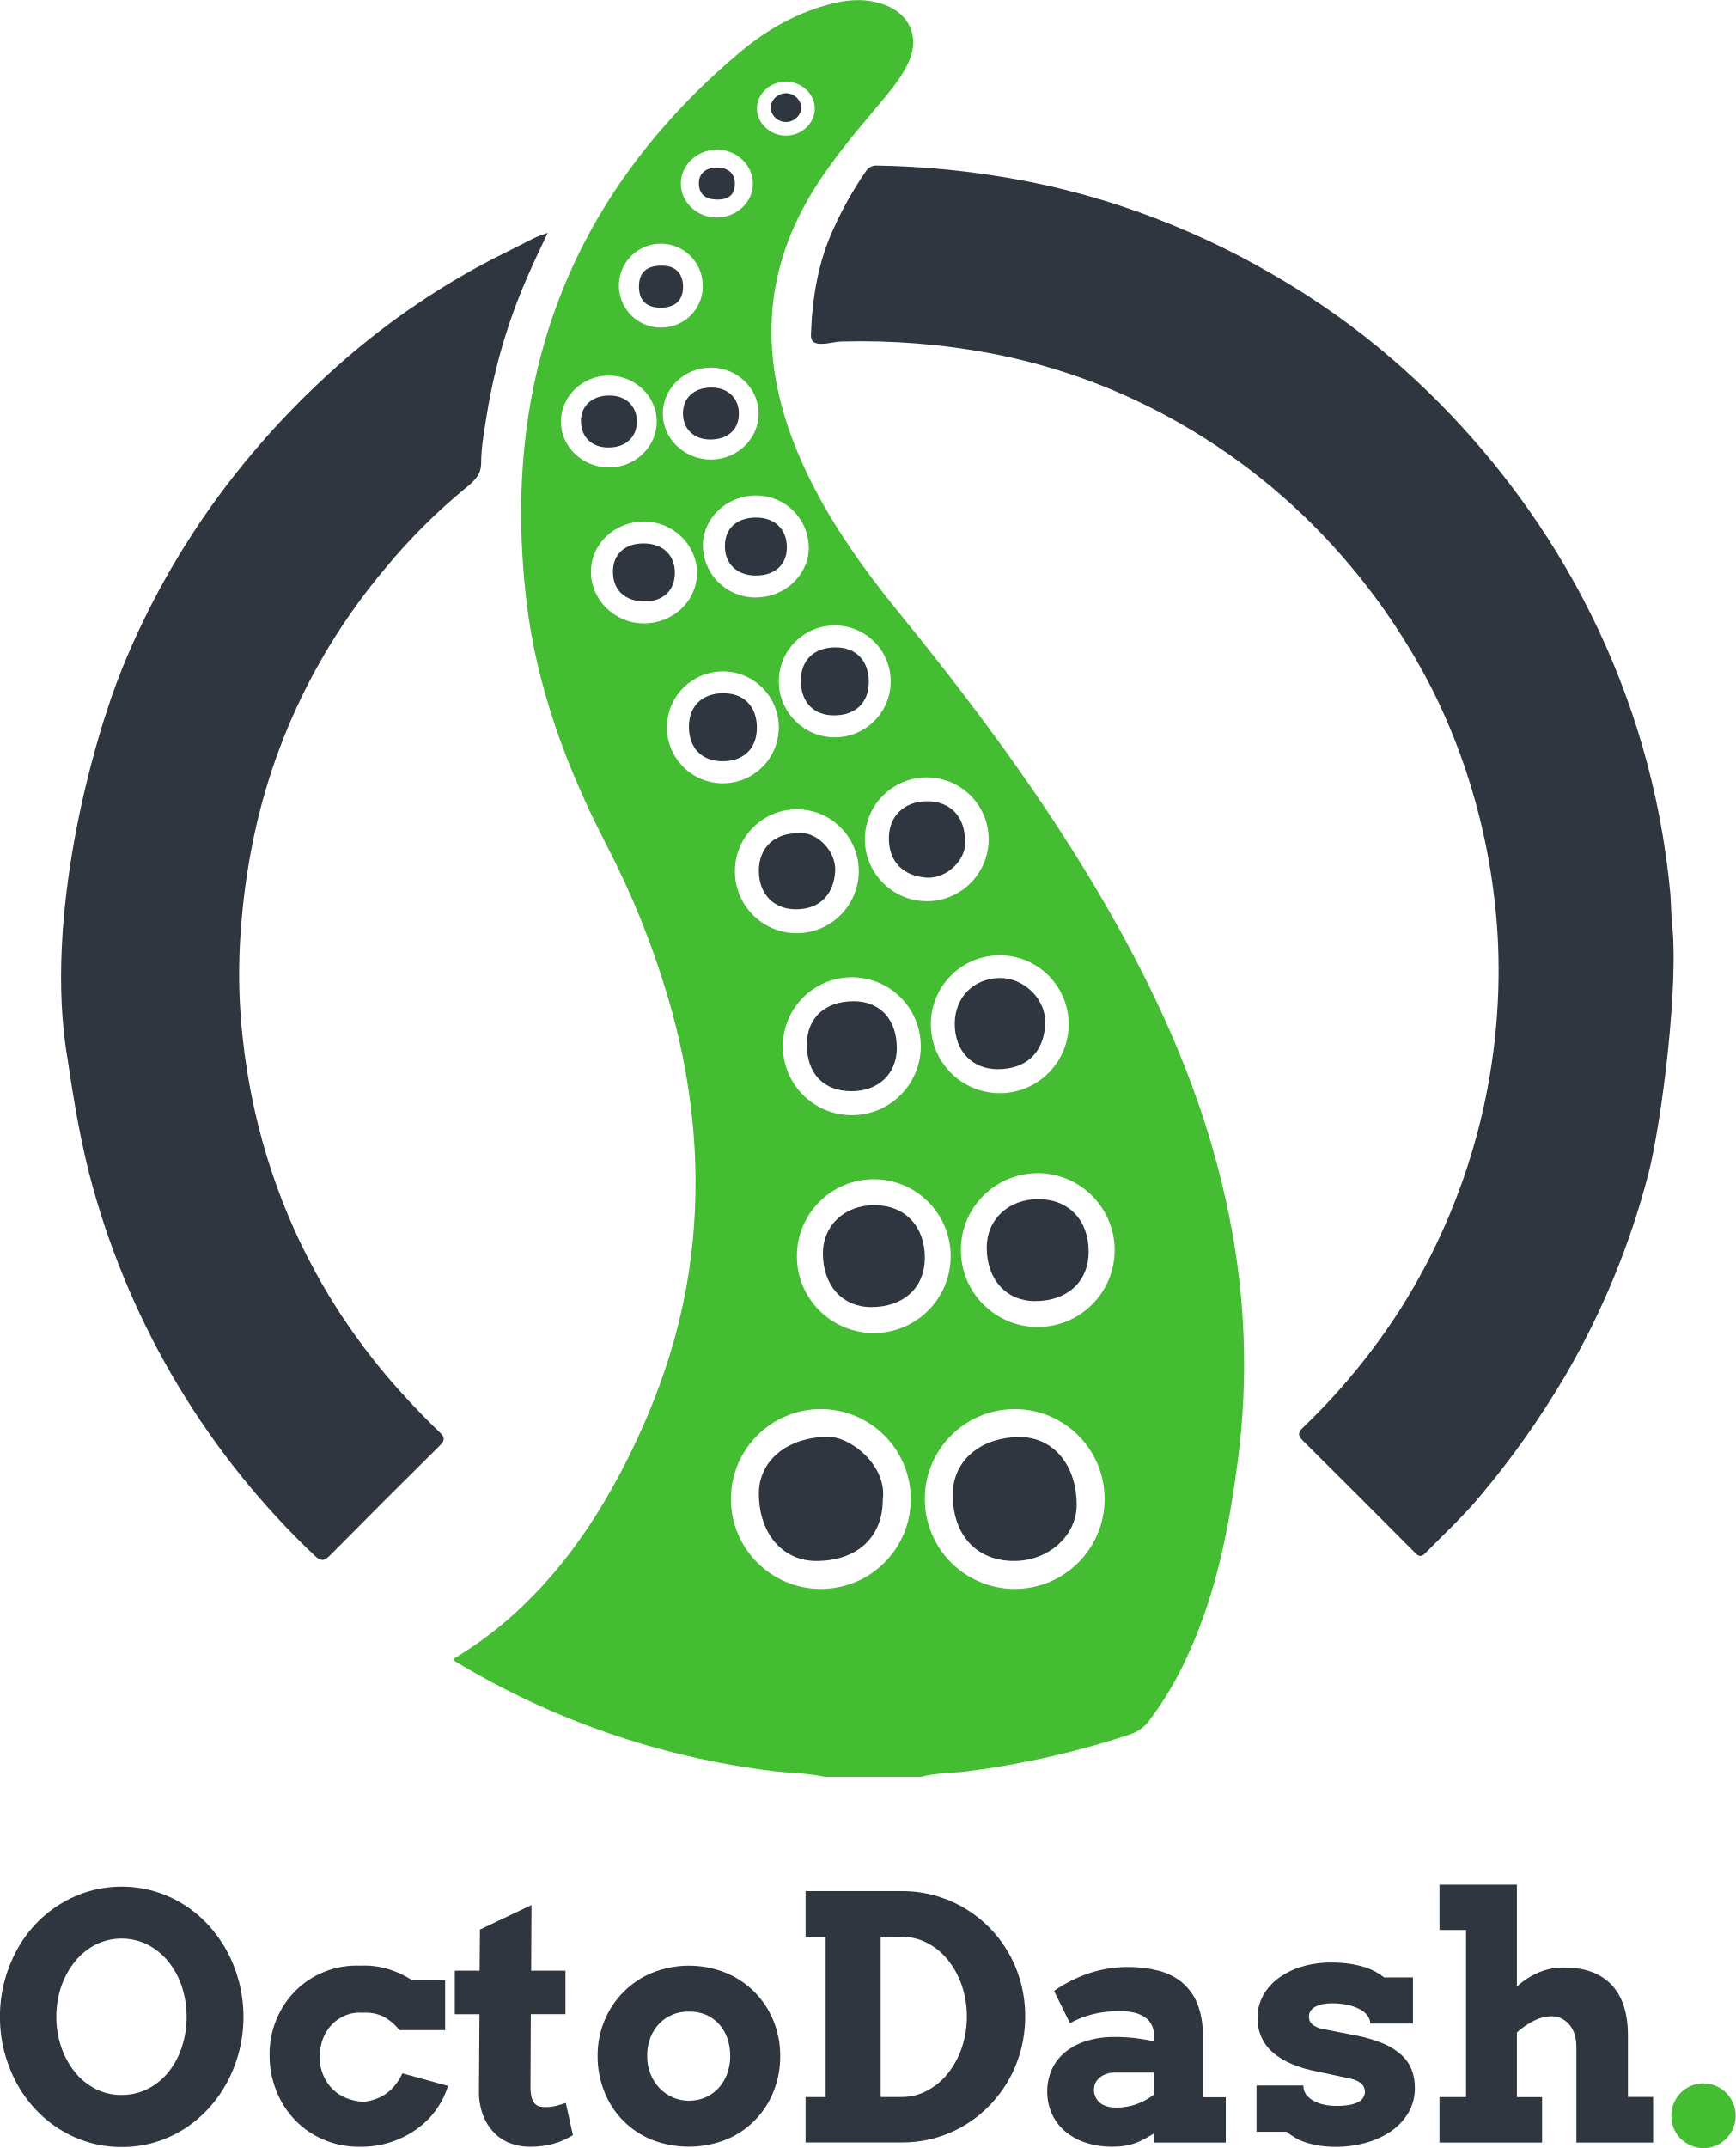
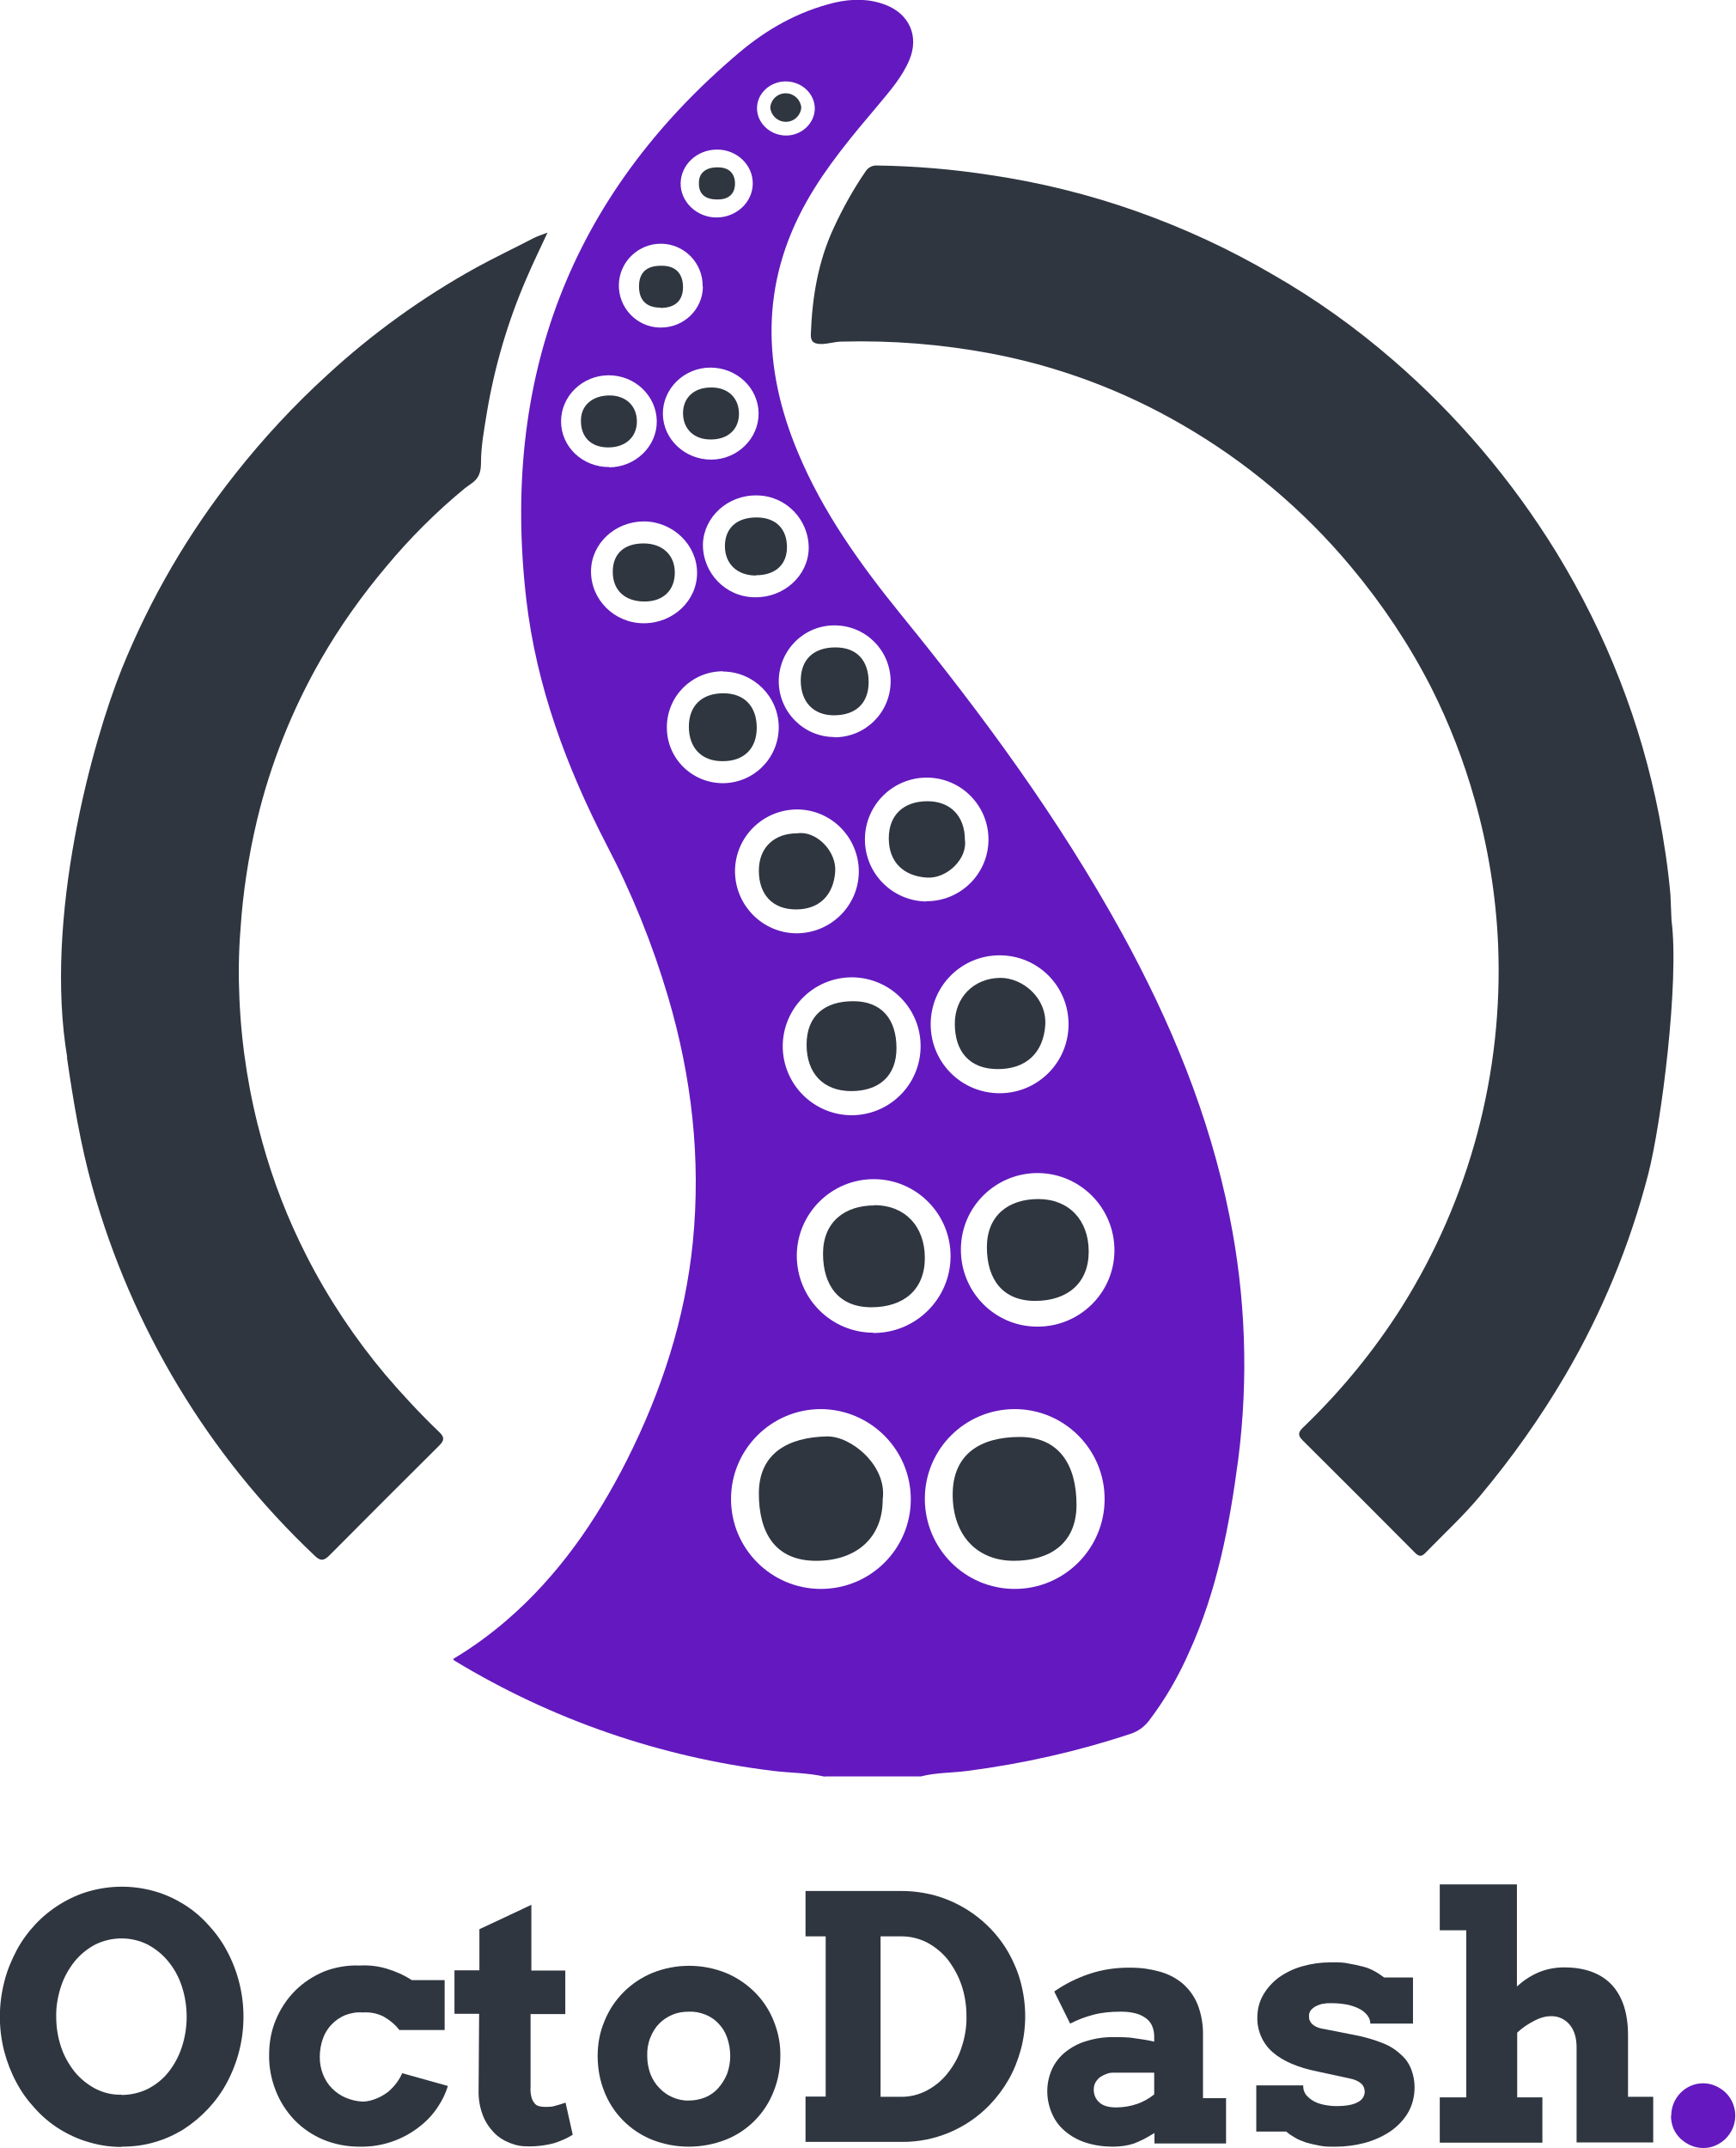
- <svg xmlns="http://www.w3.org/2000/svg" viewBox="0 0 654.56 809.86">
-   <path fill="#44bd32" d="M315.2,669.93c-6.46-1.49-13.1-1.39-19.64-2.2A301.83,301.83,0,0,1,175.6,626.26c-.18-.11-.29-.34-.62-.73a147.59,147.59,0,0,0,20.14-14.45c19.53-16.82,33.84-37.52,45.36-60.37,13.11-26,22-53.27,24.85-82.31,3.11-31.37-.41-62.12-9.27-92.31a325.54,325.54,0,0,0-23.35-57.78c-15-29.08-26.31-59.49-30.09-92.1C193,143.47,218.79,74.13,282.8,20c10.49-8.88,22.43-15.63,36-18.85,6.49-1.54,12.88-1.64,19.24.78,9,3.42,12.78,11.81,9.07,20.71-2.7,6.48-7.29,11.68-11.73,17-9.78,11.63-19.6,23.2-27.1,36.53-17.41,30.95-16.66,62.49-3.3,94.48,9.44,22.58,23.45,42.25,38.79,61.1,30.78,37.82,59.61,77,83.19,119.84,18.6,33.79,33.21,69.09,40.76,107.1A280.25,280.25,0,0,1,471,550.41c-3.3,25-8,49.7-18.58,72.89a126.61,126.61,0,0,1-15,25.56,14.45,14.45,0,0,1-7.19,5.09A325.33,325.33,0,0,1,369,667.81c-5.89.75-11.88.58-17.67,2.12Zm71.61-70.85a33.91,33.91,0,1,0-33.92-34A33.94,33.94,0,0,0,386.81,599.08Zm-73.09-67.82a33.91,33.91,0,1,0,33.89,34A34,34,0,0,0,313.72,531.25Zm19.74-28.65a29,29,0,1,0-28.8-29.14A29,29,0,0,0,333.45,502.6Zm62.38-60.29a29,29,0,1,0,28.65,29.28A29.06,29.06,0,0,0,395.83,442.31Zm-70.37-73.86a26,26,0,1,0,25.91,26.28A26,26,0,0,0,325.46,368.45Zm81.69,17.71a26,26,0,1,0-25.8,26A26,26,0,0,0,407.15,386.16Zm-53.72-46.38a23.35,23.35,0,1,0-23.15-23.36A23.42,23.42,0,0,0,353.43,339.78ZM328,328.66a23.36,23.36,0,1,0-23.71,23.19A23.46,23.46,0,0,0,328,328.66ZM318.84,278a21.1,21.1,0,1,0-21-21.14A21.15,21.15,0,0,0,318.84,278Zm-42-24.86a21.1,21.1,0,1,0,21,21.12A21.13,21.13,0,0,0,276.87,253.13Zm12.65-66.31c-10.89-.2-20,8.11-20.29,18.43a19.77,19.77,0,0,0,19.64,20c10.93.16,20.06-8.14,20.3-18.43A19.77,19.77,0,0,0,289.52,186.82ZM247,196.61c-10.92,0-19.9,8.34-20,18.71-.13,10.78,8.84,19.67,19.91,19.72S267,226.53,267,216,258,196.66,247,196.61Zm25-58c-9.93.07-18,8-17.91,17.49s8.3,17.23,18.25,17.16,18-8,17.9-17.49S282,138.52,272.06,138.59Zm-38.2,37.64c9.94,0,18.05-7.86,18-17.38s-8.2-17.3-18.14-17.26-18,7.84-18,17.38S223.91,176.26,233.86,176.23Zm35.34-68.15a15.81,15.81,0,1,0-15.75,15.4A15.68,15.68,0,0,0,269.2,108.08Zm5.42-51.66c-7.45-.06-13.62,5.67-13.68,12.69S266.95,82,274.38,82,288,76.38,288.06,69.35,282.07,56.48,274.62,56.42ZM311.4,41.05c.05-5.57-4.84-10.21-10.81-10.26s-11,4.54-11,10.07,4.86,10.21,10.82,10.26S311.35,46.61,311.4,41.05Z" transform="translate(-4.13)" />
-   <path fill="#2f3640" d="M634.56,347c3,23-3.82,76.48-8.84,95.84a301.46,301.46,0,0,1-31.26,75.8,332,332,0,0,1-32,45.26c-6.41,7.74-13.8,14.55-20.83,21.71-1.4,1.43-2.33,1.33-3.69,0Q516.67,564.21,495.3,543c-2.34-2.31-1-3.6.67-5.2a243.43,243.43,0,0,0,36.73-44.93A238.91,238.91,0,0,0,569.1,356.1a241.7,241.7,0,0,0-8.76-54.54,232.51,232.51,0,0,0-16.41-42.3,243.63,243.63,0,0,0-30.22-45.54,237.26,237.26,0,0,0-64-53.77,229.8,229.8,0,0,0-71.79-26.7,264.82,264.82,0,0,0-56.3-4.5c-2.76.06-5.39,1-8.19.86-2.63-.1-3.57-1.1-3.47-3.65.52-13.85,2.73-27.34,8.64-40a138.16,138.16,0,0,1,12-21.28,4.62,4.62,0,0,1,4.31-2.26A319.27,319.27,0,0,1,377.67,66,292.64,292.64,0,0,1,433.2,79.82a303.22,303.22,0,0,1,51,23.7,289.28,289.28,0,0,1,45.21,32.06,311.82,311.82,0,0,1,61.76,72.65,299.59,299.59,0,0,1,24,48.44,294.81,294.81,0,0,1,14.65,50.73,299.91,299.91,0,0,1,4.29,30" transform="translate(-4.13)" />
-   <path fill="#2f3640" d="M29.56,399c-9-53,9.49-119.52,20.65-147A301.14,301.14,0,0,1,93,178.58a317.5,317.5,0,0,1,34.51-37.11A288.52,288.52,0,0,1,183.64,101c7.15-3.94,14.52-7.41,21.76-11.16,1.39-.72,2.93-1.16,5.28-2.06-3,6.38-5.63,11.83-8,17.4a214.85,214.85,0,0,0-14.87,50.59c-1,6.28-2.21,12.54-2.23,18.92,0,4.57-3.08,7.07-6.16,9.57a219.87,219.87,0,0,0-29.46,29.37,233.45,233.45,0,0,0-24.57,34.93,229,229,0,0,0-24.17,60.88,256.44,256.44,0,0,0-6.25,41,217.18,217.18,0,0,0-.44,26.29,242.77,242.77,0,0,0,8.63,53.81,233,233,0,0,0,16.71,43,235.79,235.79,0,0,0,29.82,44.92A285.32,285.32,0,0,0,170,540.06c2.13,2.05,1.8,3.17-.12,5.07q-20.76,20.54-41.3,41.3c-2.15,2.17-3.48,2.31-5.78.09A303.25,303.25,0,0,1,39.14,447.64c-4.49-16.16-7.21-32.6-9.63-49.14" transform="translate(-4.13)" />
-   <path fill="#2f3640" d="M306.35,40.62a5.83,5.83,0,0,1-11.63-.1,5.83,5.83,0,0,1,11.63.1Z" transform="translate(-4.13)" />
-   <path fill="#2f3640" d="M386.56,588.53c-14.11,0-23.12-9.75-23.12-25,0-12.77,10.42-21.71,25.3-21.71,12.58,0,21.44,10.58,21.43,25.59C410.16,579,399.54,588.53,386.56,588.53Z" transform="translate(-4.13)" />
-   <path fill="#2f3640" d="M337.05,565.48c0,14.1-9.74,23.05-25.09,23.05-12.72,0-21.64-10.47-21.64-25.37C290.33,550.64,301,542,316,541.7,325.09,541.49,338.8,552.77,337.05,565.48Z" transform="translate(-4.13)" />
-   <path fill="#2f3640" d="M333.91,454.37c11.44,0,19,7.88,19,19.85,0,11.24-8,18.6-20.22,18.59-10.88,0-18.22-8.16-18.22-20.22C314.45,462,322.63,454.37,333.91,454.37Z" transform="translate(-4.13)" />
-   <path fill="#2f3640" d="M395.69,452.11c11.45,0,19,7.87,19,19.82,0,11.25-8,18.63-20.2,18.62-10.9,0-18.25-8.14-18.24-20.2C376.25,459.78,384.43,452.11,395.69,452.11Z" transform="translate(-4.13)" />
-   <path fill="#2f3640" d="M325.27,411.41c-10.51,0-16.86-6.61-16.85-17.54,0-10.06,6.81-16.38,17.62-16.38,10,0,16.31,6.88,16.3,17.72C342.32,404.85,335.41,411.41,325.27,411.41Z" transform="translate(-4.13)" />
-   <path fill="#2f3640" d="M364.19,386c0-9.91,7.07-17.21,17.17-17.27,8.49-.05,17.72,7.67,16.91,18.08-.77,10-7,16.3-17.89,16.3C370.74,403.11,364.18,396.19,364.19,386Z" transform="translate(-4.13)" />
-   <path fill="#2f3640" d="M368,316.59c1.14,7-6.64,14.83-14.39,14.3-8.71-.59-14.27-5.82-14.26-14.79,0-8.46,5.77-14,14.56-14C362.38,302.13,368,307.87,368,316.59Z" transform="translate(-4.13)" />
-   <path fill="#2f3640" d="M304.8,314.18c7-1.14,14.82,6.64,14.3,14.39-.59,8.71-5.82,14.27-14.79,14.26-8.46,0-14-5.77-14-14.57C290.33,319.75,296.07,314.17,304.8,314.18Z" transform="translate(-4.13)" />
-   <path fill="#2f3640" d="M318.68,269.71c-7.73,0-12.54-5-12.53-13.1,0-7.73,5-12.54,13.1-12.53,7.73,0,12.54,5,12.53,13.1C331.77,264.91,326.74,269.72,318.68,269.71Z" transform="translate(-4.13)" />
-   <path fill="#2f3640" d="M276.57,287c-7.81,0-12.63-5-12.63-13,0-7.81,5-12.63,13-12.63,7.81,0,12.63,5,12.63,13C289.56,282.22,284.59,287.05,276.57,287Z" transform="translate(-4.13)" />
-   <path fill="#2f3640" d="M289.22,217c-7.12,0-11.71-4.36-11.71-11.07s4.43-10.81,11.85-10.79c7,0,11.54,4.47,11.52,11.25C300.86,212.87,296.36,217,289.22,217Z" transform="translate(-4.13)" />
-   <path fill="#2f3640" d="M247.28,226.75c-7.44,0-12-4.25-12-11.17,0-6.59,4.46-10.7,11.57-10.69s11.79,4.3,11.79,11S254.29,226.75,247.28,226.75Z" transform="translate(-4.13)" />
-   <path fill="#2f3640" d="M282.79,156c0,5.94-4.25,9.75-10.82,9.71-6.16,0-10.29-4-10.28-9.88s4.25-9.75,10.82-9.71C278.67,146.14,282.8,150.11,282.79,156Z" transform="translate(-4.13)" />
-   <path fill="#2f3640" d="M234,149.12c6.17,0,10.33,4,10.32,9.84s-4.23,9.79-10.78,9.76c-6.32,0-10.38-4-10.32-10.21C223.3,152.85,227.62,149.09,234,149.12Z" transform="translate(-4.13)" />
-   <path fill="#2f3640" d="M253.22,116c-5.34,0-8.14-2.78-8.12-8s2.78-7.87,8.63-7.83c5.23,0,8,2.89,8,8.17C261.63,113.33,258.71,116,253.22,116Z" transform="translate(-4.13)" />
-   <path fill="#2f3640" d="M274.55,75.25c-4.6-.06-6.95-2.24-6.84-6.38.09-3.68,2.75-5.79,7.16-5.68,4.06.1,6.42,2.33,6.41,6.06C281.27,73.3,279,75.31,274.55,75.25Z" transform="translate(-4.13)" />
-   <path fill="#2f3640" d="M49.94,809.48a42.92,42.92,0,0,1-12.31-1.75,44.51,44.51,0,0,1-11-4.94,45.65,45.65,0,0,1-9.25-7.66,47.51,47.51,0,0,1-7.09-9.94,52.61,52.61,0,0,1-4.56-11.72,53.44,53.44,0,0,1,0-26.16,52.49,52.49,0,0,1,4.56-11.75,47.56,47.56,0,0,1,7.09-9.94A45.68,45.68,0,0,1,26.66,718a44.55,44.55,0,0,1,11-4.94,44.3,44.3,0,0,1,24.66,0,44.44,44.44,0,0,1,11,4.94,45.73,45.73,0,0,1,9.25,7.66,48.54,48.54,0,0,1,7.13,9.94,52.39,52.39,0,0,1,0,49.63,48.48,48.48,0,0,1-7.12,9.94,45.7,45.7,0,0,1-9.25,7.66,44.4,44.4,0,0,1-11,4.94A43.25,43.25,0,0,1,49.94,809.48Zm0-19.62a21.37,21.37,0,0,0,10-2.34,24.17,24.17,0,0,0,7.78-6.37,29.8,29.8,0,0,0,5-9.37,37,37,0,0,0,0-22.78,29.86,29.86,0,0,0-5.09-9.41,24.61,24.61,0,0,0-7.78-6.37,22,22,0,0,0-19.75,0,24.26,24.26,0,0,0-7.75,6.38A30.69,30.69,0,0,0,27.22,749a35,35,0,0,0-1.84,11.44,34.53,34.53,0,0,0,1.84,11.34,30.76,30.76,0,0,0,5.09,9.38,24.26,24.26,0,0,0,7.75,6.38A21.05,21.05,0,0,0,49.94,789.86Z" transform="translate(-4.13)" />
-   <path fill="#2f3640" d="M154.75,765.42a18.78,18.78,0,0,0-6-5.09,14.91,14.91,0,0,0-7.81-1.47,14.26,14.26,0,0,0-6.59,1,15.16,15.16,0,0,0-5.12,3.5,15.8,15.8,0,0,0-3.34,5.34,19.32,19.32,0,0,0-1.19,7,17,17,0,0,0,1.25,6.5,16.33,16.33,0,0,0,3.41,5.28,15.37,15.37,0,0,0,5.13,3.47,20.23,20.23,0,0,0,6.47,1.5,18.39,18.39,0,0,0,5.34-1.22,16.38,16.38,0,0,0,4.28-2.5,17.29,17.29,0,0,0,3.22-3.44,21.45,21.45,0,0,0,2.09-3.59l17.19,4.75a29.76,29.76,0,0,1-3.66,7.81,30.81,30.81,0,0,1-6.75,7.41,35.81,35.81,0,0,1-22.91,7.72,33.94,33.94,0,0,1-13.69-2.72,32.91,32.91,0,0,1-10.75-7.41,33.94,33.94,0,0,1-7-11,36.1,36.1,0,0,1-2.53-13.56,34,34,0,0,1,2.59-13.34,33.59,33.59,0,0,1,7.16-10.75,32.27,32.27,0,0,1,10.84-7.16A32.82,32.82,0,0,1,140,741.11a31,31,0,0,1,10.19,1.19,35.39,35.39,0,0,1,9.38,4.31H172v18.81Z" transform="translate(-4.13)" />
-   <path fill="#2f3640" d="M204.44,743h12.94v16.38H204.31l-.12,27.38a16,16,0,0,0,.38,3.84,6,6,0,0,0,1.09,2.34,3.57,3.57,0,0,0,1.72,1.19,7.74,7.74,0,0,0,2.31.31,16.81,16.81,0,0,0,4.19-.47q1.81-.47,3.63-1.09L220.19,805a29.28,29.28,0,0,1-7.09,3.19,32.13,32.13,0,0,1-9.28,1.19,20.4,20.4,0,0,1-7.28-1.31,16.86,16.86,0,0,1-6.09-4,19.31,19.31,0,0,1-4.19-6.66,24.67,24.67,0,0,1-1.5-9.31l.19-28.69h-9.31V743H185l.13-15.5,19.44-9.25Z" transform="translate(-4.13)" />
-   <path fill="#2f3640" d="M229.5,775.17a34.27,34.27,0,0,1,2.56-13.25,33.1,33.1,0,0,1,18-18.12,37.24,37.24,0,0,1,27.78,0,33.48,33.48,0,0,1,10.91,7.31,33.06,33.06,0,0,1,7.09,10.81,34.65,34.65,0,0,1,2.53,13.25,35.67,35.67,0,0,1-2.47,13.28A32.39,32.39,0,0,1,278,806.67a38.46,38.46,0,0,1-28.25,0A32.18,32.18,0,0,1,232,788.52,35.82,35.82,0,0,1,229.5,775.17Zm18.69,0a17.92,17.92,0,0,0,1.25,6.78,16.63,16.63,0,0,0,3.41,5.34,15.49,15.49,0,0,0,5,3.5,15,15,0,0,0,6.09,1.25,15.47,15.47,0,0,0,6.16-1.22,14.45,14.45,0,0,0,4.94-3.47,16.35,16.35,0,0,0,3.28-5.34,19,19,0,0,0,1.19-6.84,19.6,19.6,0,0,0-1.19-7,15.59,15.59,0,0,0-3.28-5.31,14.13,14.13,0,0,0-4.94-3.34,15.42,15.42,0,0,0-6.16-1.09,15.25,15.25,0,0,0-6.09,1.09,14.76,14.76,0,0,0-5,3.34,15.85,15.85,0,0,0-3.41,5.31A18.69,18.69,0,0,0,248.19,775.17Z" transform="translate(-4.13)" />
-   <path fill="#2f3640" d="M307.94,713h36.38a45.62,45.62,0,0,1,12.47,1.69,46.28,46.28,0,0,1,27.72,21.63,47.49,47.49,0,0,1,4.63,11.31,49.86,49.86,0,0,1,0,25.25,48.06,48.06,0,0,1-4.62,11.34,47.24,47.24,0,0,1-7.22,9.63,45.62,45.62,0,0,1-33,13.91H307.94V790.67h7.56V730.23h-7.56Zm28.31,17.19v60.44h7.94a20.19,20.19,0,0,0,9.56-2.37,25,25,0,0,0,7.81-6.47,31.93,31.93,0,0,0,5.25-9.62,35.78,35.78,0,0,0,1.94-11.91,35.32,35.32,0,0,0-1.94-11.81,31.61,31.61,0,0,0-5.25-9.56,24.41,24.41,0,0,0-7.81-6.37,20.64,20.64,0,0,0-9.56-2.31Z" transform="translate(-4.13)" />
-   <path fill="#2f3640" d="M439.38,804.3q-2.19,1.38-4,2.34a22.7,22.7,0,0,1-3.62,1.56,22.38,22.38,0,0,1-3.75.88,29.7,29.7,0,0,1-4.25.28,31.64,31.64,0,0,1-10.41-1.59,22.92,22.92,0,0,1-7.75-4.37,18.94,18.94,0,0,1-4.84-6.56,20.91,20.91,0,0,1,0-16.53,18.14,18.14,0,0,1,5-6.53,23.63,23.63,0,0,1,8-4.25A34.9,34.9,0,0,1,424.5,768a64,64,0,0,1,8.09.47q3.66.47,6.78,1.16v-2a8.94,8.94,0,0,0-.94-4.22,8.08,8.08,0,0,0-2.62-2.94,11.6,11.6,0,0,0-4.06-1.69,23.81,23.81,0,0,0-5.19-.53,41.52,41.52,0,0,0-10.34,1.16,39.34,39.34,0,0,0-8.59,3.34l-6-12.12A53.07,53.07,0,0,1,415,743.92a46.64,46.64,0,0,1,14.78-2.31A44.42,44.42,0,0,1,441,743a22.77,22.77,0,0,1,8.84,4.38,20.49,20.49,0,0,1,5.78,7.91,30.07,30.07,0,0,1,2.09,11.88v23.56h8.69V807.8h-27Zm-14.25-9.69a21.69,21.69,0,0,0,8.06-1.44,23.78,23.78,0,0,0,6.19-3.5v-8.25h-15a9.24,9.24,0,0,0-2.81.44,8.36,8.36,0,0,0-2.47,1.25,6.21,6.21,0,0,0-1.75,2,5.6,5.6,0,0,0-.66,2.75,6.29,6.29,0,0,0,2.09,4.81Q420.87,794.61,425.13,794.61Z" transform="translate(-4.13)" />
-   <path fill="#2f3640" d="M519.91,760a8.27,8.27,0,0,0-2.84-2.41,17.86,17.86,0,0,0-4.59-1.66,27.62,27.62,0,0,0-6.16-.62,19.59,19.59,0,0,0-2.81.22,10.76,10.76,0,0,0-2.78.78,5.93,5.93,0,0,0-2.12,1.53,3.62,3.62,0,0,0-.84,2.47,4.69,4.69,0,0,0,.22,1.44,3.26,3.26,0,0,0,.84,1.31,6.28,6.28,0,0,0,1.72,1.16,11,11,0,0,0,2.84.84l11.75,2.31a52.44,52.44,0,0,1,10.69,3.13,23.63,23.63,0,0,1,6.94,4.38,15,15,0,0,1,3.78,5.56,18.61,18.61,0,0,1,1.16,6.63,18.14,18.14,0,0,1-2.59,9.75,22.4,22.4,0,0,1-6.81,7,32.14,32.14,0,0,1-9.5,4.19,41.25,41.25,0,0,1-10.66,1.41,42,42,0,0,1-6.34-.44,32.07,32.07,0,0,1-5.12-1.19,21.47,21.47,0,0,1-4.06-1.78,23.46,23.46,0,0,1-3.28-2.28H478V786.3h17.69v.38a5.23,5.23,0,0,0,1.13,3.16,8.92,8.92,0,0,0,2.78,2.28,14.41,14.41,0,0,0,3.91,1.41,22,22,0,0,0,4.63.47q5.63,0,8.19-1.47a4.32,4.32,0,0,0,2.56-3.78,4.27,4.27,0,0,0-1.25-3.09,9.18,9.18,0,0,0-4.44-2l-12-2.56q-11.31-2.19-17.06-7.28a16.69,16.69,0,0,1-5.75-13.09,16.94,16.94,0,0,1,2.19-8.53,20.7,20.7,0,0,1,5.94-6.56,28.87,28.87,0,0,1,8.78-4.22,37.56,37.56,0,0,1,10.78-1.5,46.67,46.67,0,0,1,7,.47,38.7,38.7,0,0,1,5.5,1.22,22.06,22.06,0,0,1,4.28,1.78,25.66,25.66,0,0,1,3.28,2.16H537v17.38H520.88A4.92,4.92,0,0,0,519.91,760Z" transform="translate(-4.13)" />
-   <path fill="#2f3640" d="M547,710.55h29.19V749a29,29,0,0,1,8.09-5.28,24.23,24.23,0,0,1,9.72-1.91q11.69,0,17.88,6.53t6.19,19.09v23.19h9.5V807.8H598.63V771.86q0-5.44-2.69-8.56a8.73,8.73,0,0,0-6.94-3.12,14.48,14.48,0,0,0-6.12,1.56,28.5,28.5,0,0,0-6.69,4.56v24.38h9.5V807.8H547V790.67h10v-63H547Z" transform="translate(-4.13)" />
-   <path fill="#44bd32" d="M634.44,797.67a12.12,12.12,0,0,1,12.19-12.19,11.52,11.52,0,0,1,4.66,1,12.52,12.52,0,0,1,3.88,2.63,12.19,12.19,0,0,1,2.56,13.34,12.3,12.3,0,0,1-2.59,3.88,12.49,12.49,0,0,1-3.81,2.59,11.46,11.46,0,0,1-4.69,1,12,12,0,0,1-4.84-1,12.76,12.76,0,0,1-3.87-2.59,11.29,11.29,0,0,1-2.56-3.84A12.51,12.51,0,0,1,634.44,797.67Z" transform="translate(-4.13)" />
+ <svg xmlns="http://www.w3.org/2000/svg" id="Layer_1" version="1.1" viewBox="0 0 654.6 809.9">
+   <defs>
+     <style>
+       .st0 {
+         fill: #2f3640;
+       }
+ 
+       .st1 {
+         fill: #6319bf;
+       }
+     </style>
+   </defs>
+   <path class="st1" d="M311.1,669.9c-6.5-1.5-13.1-1.4-19.6-2.2-42.5-5.2-83.4-19.3-120-41.5-.2,0-.3-.3-.6-.7,7.1-4.2,13.8-9.1,20.1-14.5,19.5-16.8,33.8-37.5,45.4-60.4,13.1-26,22-53.3,24.9-82.3,3.1-31.4-.4-62.1-9.3-92.3-5.9-20-13.7-39.3-23.4-57.8-15-29.1-26.3-59.5-30.1-92.1-9.6-82.7,16.2-152.1,80.2-206.2,10.5-8.9,22.4-15.6,36-18.9,6.5-1.5,12.9-1.6,19.2.8,9,3.4,12.8,11.8,9.1,20.7-2.7,6.5-7.3,11.7-11.7,17-9.8,11.6-19.6,23.2-27.1,36.5-17.4,30.9-16.7,62.5-3.3,94.5,9.4,22.6,23.5,42.2,38.8,61.1,30.8,37.8,59.6,77,83.2,119.8,18.6,33.8,33.2,69.1,40.8,107.1,6.1,30.2,7.2,61.2,3.3,91.7-3.3,25-8,49.7-18.6,72.9-4,9.1-9,17.7-15,25.6-1.8,2.4-4.3,4.2-7.2,5.1-19.9,6.6-40.4,11.2-61.2,13.9-5.9.8-11.9.6-17.7,2.1h-36.2ZM382.7,599.1c18.7,0,33.9-15.2,33.9-33.9s-15.2-33.9-33.9-33.9-33.9,15.1-33.9,33.8,15.1,34,33.9,34h0ZM309.6,531.3c-18.7,0-33.9,15.2-33.9,33.9s15.2,33.9,33.9,33.9,33.9-15.1,33.9-33.8-15.2-33.9-33.9-34h0ZM329.3,502.6c16,.1,29.1-12.8,29.2-28.8s-12.8-29.1-28.8-29.2-29.1,12.8-29.2,28.8h0c0,16,12.8,29,28.8,29.1h0ZM391.7,442.3c-16-.2-29.2,12.6-29.3,28.6-.2,16,12.6,29.2,28.6,29.3,16,.2,29.2-12.6,29.3-28.6h0c.1-16-12.7-29.1-28.7-29.3h.1ZM321.3,368.5c-14.4,0-26,11.6-26.1,25.9,0,14.4,11.6,26,25.9,26.1,14.3,0,25.9-11.4,26.1-25.7.2-14.4-11.3-26.1-25.7-26.3h-.2,0ZM403,386.2c0-14.4-11.6-26-26-26s-26,11.6-26,26,11.6,26,26,26h.2c14.3-.1,25.8-11.7,25.8-26h0ZM349.3,339.8c12.9.1,23.4-10.3,23.5-23.1.1-12.9-10.3-23.4-23.1-23.5-12.9-.1-23.4,10.3-23.5,23.1v.2c0,12.8,10.3,23.2,23.1,23.4h0ZM323.9,328.7c0-12.9-10.3-23.4-23.2-23.5-12.9,0-23.4,10.3-23.5,23.2,0,12.8,10.2,23.3,23,23.5,12.9.1,23.6-10.2,23.7-23.2ZM314.7,278c11.7,0,21.1-9.3,21.2-21,0-11.7-9.3-21.1-21-21.2s-21.1,9.3-21.2,21h0c0,11.6,9.4,21.1,21,21.1h0ZM272.7,253.1c-11.7,0-21.1,9.3-21.2,21s9.3,21.1,21,21.2c11.7,0,21.1-9.3,21.2-21h0c0-11.6-9.4-21-21-21.1h0ZM285.4,186.8c-10.9-.2-20,8.1-20.3,18.4-.1,10.9,8.6,19.9,19.5,20h.1c10.9.2,20.1-8.1,20.3-18.4.1-10.9-8.6-19.9-19.5-20h-.1ZM242.9,196.6c-10.9,0-19.9,8.3-20,18.7-.1,10.8,8.8,19.7,19.9,19.7s20.1-8.5,20.1-19-9-19.3-20-19.4ZM267.9,138.6c-9.9,0-18,8-17.9,17.5s8.3,17.2,18.2,17.2,18-8,17.9-17.5-8.2-17.2-18.2-17.2h0ZM229.7,176.2c9.9,0,18.1-7.9,18-17.4s-8.2-17.3-18.1-17.3-18,7.8-18,17.4,8.2,17.3,18.2,17.2h0ZM265,108.1c.2-8.7-6.7-16-15.4-16.2-8.7-.2-16,6.7-16.2,15.4-.2,8.7,6.7,16,15.4,16.2h.5c8.6,0,15.7-6.8,15.8-15.4h-.1ZM270.4,56.4c-7.5,0-13.6,5.7-13.7,12.7-.1,7,6.1,12.9,13.5,12.9s13.6-5.6,13.7-12.7-6-12.9-13.4-12.9h-.1ZM307.3,41c0-5.6-4.8-10.2-10.8-10.3s-11,4.5-11,10.1,4.9,10.2,10.8,10.3,10.9-4.5,11-10.1Z" />
+   <path class="st0" d="M630.4,347c3,23-3.8,76.5-8.8,95.8-6.9,26.6-17.4,52.1-31.3,75.8-9.4,16-20.1,31.1-32,45.3-6.4,7.7-13.8,14.5-20.8,21.7-1.4,1.4-2.3,1.3-3.7,0-14.2-14.3-28.4-28.5-42.6-42.6-2.3-2.3-1-3.6.7-5.2,14-13.5,26.3-28.5,36.7-44.9,25.7-40.9,38.4-88.5,36.4-136.8-.8-18.5-3.8-36.8-8.8-54.5-4.1-14.6-9.6-28.8-16.4-42.3-8.3-16.3-18.5-31.5-30.2-45.5-18-21.6-39.7-39.8-64-53.8-22.3-12.9-46.5-21.9-71.8-26.7-18.6-3.5-37.4-5-56.3-4.5-2.8,0-5.4,1-8.2.9-2.6-.1-3.6-1.1-3.5-3.7.5-13.8,2.7-27.3,8.6-40,3.4-7.4,7.4-14.6,12-21.3.9-1.5,2.6-2.4,4.3-2.3,14.3.2,28.6,1.4,42.8,3.6,18.9,2.8,37.5,7.4,55.5,13.8,17.7,6.3,34.8,14.2,51,23.7,16.1,9.2,31.2,20,45.2,32.1,24.2,20.9,45,45.4,61.8,72.7,9.4,15.4,17.5,31.6,24,48.4,6.4,16.4,11.3,33.4,14.7,50.7,1.9,9.9,3.4,19.9,4.3,30" />
+   <path class="st0" d="M25.4,399c-9-53,9.5-119.5,20.6-147,10.7-26.4,25.1-51.1,42.8-73.4,10.5-13.3,22-25.7,34.5-37.1,17-15.7,35.9-29.3,56.1-40.5,7.1-3.9,14.5-7.4,21.8-11.2,1.4-.7,2.9-1.2,5.3-2.1-3,6.4-5.6,11.8-8,17.4-7,16.2-12,33.2-14.9,50.6-1,6.3-2.2,12.5-2.2,18.9s-3.1,7.1-6.2,9.6c-10.7,8.8-20.6,18.7-29.5,29.4-9.2,10.9-17.5,22.6-24.6,34.9-10.9,19-19.1,39.5-24.2,60.9-3.2,13.5-5.3,27.2-6.2,41-.7,8.7-.8,17.5-.4,26.3.8,18.2,3.7,36.3,8.6,53.8,4.1,14.9,9.7,29.3,16.7,43,8.2,16.1,18.2,31.1,29.8,44.9,6.4,7.5,13.2,14.8,20.3,21.6,2.1,2,1.8,3.2-.1,5.1-13.8,13.7-27.6,27.5-41.3,41.3-2.2,2.2-3.5,2.3-5.8,0-40-37.8-68.9-85.9-83.7-138.9-4.5-16.2-7.2-32.6-9.6-49.1" />
+   <path class="st0" d="M302.2,40.6c-.3,3.2-3.1,5.6-6.3,5.3-2.9-.2-5.2-2.6-5.4-5.4.3-3.2,3.1-5.6,6.3-5.3,2.9.2,5.2,2.6,5.4,5.4Z" />
+   <path class="st0" d="M382.4,588.5c-14.1,0-23.1-9.8-23.1-25s10.4-21.7,25.3-21.7,21.4,10.6,21.4,25.6-10.6,21.1-23.6,21.1h0Z" />
+   <path class="st0" d="M332.9,565.5c0,14.1-9.7,23-25.1,23s-21.6-10.5-21.6-25.4,10.7-21.2,25.7-21.5c9.1-.2,22.8,11.1,21,23.8h0Z" />
+   <path class="st0" d="M329.8,454.4c11.4,0,19,7.9,19,19.9s-8,18.6-20.2,18.6-18.2-8.2-18.2-20.2,8.2-18.2,19.4-18.2h0Z" />
+   <path class="st0" d="M391.6,452.1c11.5,0,19,7.9,19,19.8s-8,18.6-20.2,18.6-18.2-8.1-18.2-20.2,8.2-18.2,19.4-18.2h0Z" />
+   <path class="st0" d="M321.1,411.4c-10.5,0-16.9-6.6-16.9-17.5s6.8-16.4,17.6-16.4,16.3,6.9,16.3,17.7-6.9,16.2-17.1,16.2h.1Z" />
+   <path class="st0" d="M360.1,386c0-9.9,7.1-17.2,17.2-17.3,8.5,0,17.7,7.7,16.9,18.1-.8,10-7,16.3-17.9,16.3s-16.2-6.9-16.2-17.1Z" />
+   <path class="st0" d="M363.9,316.6c1.1,7-6.6,14.8-14.4,14.3-8.7-.6-14.3-5.8-14.3-14.8s5.8-14,14.6-14,14.1,5.8,14.1,14.5h0Z" />
+   <path class="st0" d="M300.7,314.2c7-1.1,14.8,6.6,14.3,14.4-.6,8.7-5.8,14.3-14.8,14.3s-14-5.8-14-14.6,5.8-14.1,14.5-14.1h0Z" />
+   <path class="st0" d="M314.5,269.7c-7.7,0-12.5-5-12.5-13.1s5-12.5,13.1-12.5,12.5,5,12.5,13.1-5,12.5-13.1,12.5Z" />
+   <path class="st0" d="M272.4,287c-7.8,0-12.6-5-12.6-13s5-12.6,13-12.6,12.6,5,12.6,13-5,12.7-13,12.6Z" />
+   <path class="st0" d="M285.1,217c-7.1,0-11.7-4.4-11.7-11.1s4.4-10.8,11.9-10.8,11.5,4.5,11.5,11.2-4.5,10.6-11.7,10.6h0Z" />
+   <path class="st0" d="M243.1,226.8c-7.4,0-12-4.2-12-11.2s4.5-10.7,11.6-10.7,11.8,4.3,11.8,11-4.4,10.9-11.4,10.9h0Z" />
+   <path class="st0" d="M278.7,156c0,5.9-4.2,9.8-10.8,9.7-6.2,0-10.3-4-10.3-9.9s4.2-9.8,10.8-9.7c6.2,0,10.3,4,10.3,9.9Z" />
+   <path class="st0" d="M229.9,149.1c6.2,0,10.3,4,10.3,9.8s-4.2,9.8-10.8,9.8-10.4-4-10.3-10.2c0-5.7,4.4-9.4,10.8-9.4h0Z" />
+   <path class="st0" d="M249.1,116c-5.3,0-8.1-2.8-8.1-8s2.8-7.9,8.6-7.8c5.2,0,8,2.9,8,8.2-.1,5-3,7.7-8.5,7.7h0Z" />
+   <path class="st0" d="M270.4,75.2c-4.6,0-7-2.2-6.8-6.4,0-3.7,2.8-5.8,7.2-5.7,4.1,0,6.4,2.3,6.4,6.1s-2.3,6.1-6.7,6h-.1Z" />
+   <path class="st0" d="M45.8,809.5c-4.2,0-8.3-.6-12.3-1.8-3.9-1.1-7.6-2.8-11-4.9-3.4-2.1-6.5-4.7-9.2-7.7-2.8-3-5.2-6.3-7.1-9.9-2-3.7-3.5-7.6-4.6-11.7-2.2-8.6-2.2-17.6,0-26.2,1-4.1,2.6-8,4.6-11.8,1.9-3.6,4.3-6.9,7.1-9.9,2.7-2.9,5.9-5.5,9.3-7.6s7.1-3.8,11-4.9c8.1-2.3,16.6-2.3,24.7,0,3.9,1.1,7.6,2.8,11,4.9,3.4,2.1,6.5,4.7,9.2,7.7,2.8,3,5.2,6.3,7.1,9.9,8.3,15.5,8.3,34.1,0,49.6-1.9,3.6-4.3,6.9-7.1,9.9-2.7,2.9-5.8,5.5-9.2,7.7-3.4,2.1-7.1,3.8-11,4.9-4,1.2-8.2,1.7-12.4,1.7h-.1ZM45.8,789.9c3.5,0,6.9-.8,10-2.3,3-1.6,5.7-3.7,7.8-6.4,2.2-2.8,3.9-6,5-9.4,2.4-7.4,2.4-15.4,0-22.8-1.1-3.4-2.8-6.6-5.1-9.4-2.1-2.6-4.8-4.8-7.8-6.4-6.2-3.1-13.5-3.1-19.8,0-3,1.6-5.6,3.7-7.8,6.4-2.2,2.8-4,6-5.1,9.4-1.2,3.7-1.9,7.6-1.8,11.4,0,3.9.6,7.7,1.8,11.3,1.1,3.4,2.9,6.6,5.1,9.4,2.1,2.6,4.8,4.8,7.8,6.4,3.1,1.6,6.4,2.4,9.9,2.3h0Z" />
+   <path class="st0" d="M150.6,765.4c-1.6-2.1-3.7-3.8-6-5.1-2.4-1.2-5.1-1.7-7.8-1.5-2.2-.2-4.5.2-6.6,1-1.9.8-3.7,2-5.1,3.5-1.5,1.5-2.6,3.4-3.3,5.3-.8,2.2-1.2,4.6-1.2,7s.4,4.4,1.2,6.5c.8,2,1.9,3.8,3.4,5.3s3.2,2.7,5.1,3.5c2.1.9,4.2,1.4,6.5,1.5,1.8,0,3.6-.5,5.3-1.2,1.5-.6,3-1.5,4.3-2.5,1.2-1,2.3-2.2,3.2-3.4.8-1.1,1.5-2.3,2.1-3.6l17.2,4.8c-.8,2.8-2.1,5.4-3.7,7.8-1.8,2.8-4.1,5.3-6.8,7.4-6.5,5.2-14.6,7.9-22.9,7.7-4.7,0-9.4-.9-13.7-2.7-4-1.7-7.7-4.2-10.8-7.4-3-3.2-5.4-6.9-7-11-1.7-4.3-2.6-8.9-2.5-13.6,0-4.6.8-9.1,2.6-13.3,1.7-4,4.1-7.7,7.2-10.8s6.8-5.5,10.8-7.2c4.3-1.7,9-2.5,13.6-2.3,3.4-.2,6.9.2,10.2,1.2s6.5,2.4,9.4,4.3h12.4v18.8h-17.2.1Z" />
+   <path class="st0" d="M200.3,743h12.9v16.4h-13.1v27.4c-.1,1.3,0,2.6.3,3.8s.6,1.6,1.1,2.3c.4.6,1,1,1.7,1.2s1.5.3,2.3.3c1.4,0,2.8,0,4.2-.5,1.2-.3,2.4-.7,3.6-1.1l2.7,12.1c-2.2,1.4-4.6,2.4-7.1,3.2-3,.8-6.1,1.2-9.3,1.2s-5-.4-7.3-1.3c-2.3-.9-4.4-2.2-6.1-4-1.8-1.9-3.3-4.2-4.2-6.7-1.1-3-1.6-6.1-1.5-9.3l.2-28.7h-9.3v-16.4h9.4v-15.5c.1,0,19.6-9.2,19.6-9.2v24.8h0Z" />
+   <path class="st0" d="M225.4,775.2c0-4.5.8-9,2.6-13.2,3.3-8.2,9.8-14.7,18-18.1,8.9-3.6,18.9-3.6,27.8,0,4.1,1.7,7.8,4.2,10.9,7.3s5.5,6.8,7.1,10.8c1.7,4.2,2.6,8.7,2.5,13.2,0,4.5-.8,9.1-2.5,13.3-3.2,8.3-9.7,14.9-17.9,18.2-9.1,3.6-19.2,3.6-28.2,0-8.2-3.4-14.6-9.9-17.8-18.1-1.7-4.2-2.5-8.8-2.5-13.4ZM244.1,775.2c0,2.3.4,4.6,1.2,6.8.8,2,1.9,3.8,3.4,5.3,1.4,1.5,3.1,2.7,5,3.5s4,1.3,6.1,1.2c2.1,0,4.2-.4,6.2-1.2,1.9-.8,3.6-2,4.9-3.5,1.4-1.6,2.5-3.4,3.3-5.3.8-2.2,1.2-4.5,1.2-6.8s-.4-4.8-1.2-7c-.7-2-1.8-3.8-3.3-5.3-1.4-1.5-3.1-2.6-4.9-3.3-2-.8-4.1-1.2-6.2-1.1-2.1,0-4.2.3-6.1,1.1-1.9.8-3.6,1.9-5,3.3-1.5,1.5-2.6,3.3-3.4,5.3-.9,2.2-1.3,4.6-1.2,7h0Z" />
+   <path class="st0" d="M303.8,713h36.4c4.2,0,8.4.6,12.5,1.7,11.7,3.3,21.7,11.1,27.7,21.6,2,3.6,3.6,7.4,4.6,11.3,2.2,8.3,2.2,17,0,25.2-1.1,4-2.6,7.8-4.6,11.3s-4.4,6.7-7.2,9.6c-8.6,8.9-20.6,14-33,13.9h-36.4v-17.1h7.6v-60.4h-7.6v-17.2h0ZM332.1,730.2v60.4h7.9c3.3,0,6.6-.8,9.6-2.4,3-1.6,5.7-3.8,7.8-6.5,2.3-2.9,4.1-6.1,5.2-9.6,1.3-3.8,2-7.9,1.9-11.9,0-4-.6-8-1.9-11.8-1.2-3.5-3-6.7-5.2-9.6-2.1-2.6-4.8-4.8-7.8-6.4-3-1.5-6.2-2.3-9.6-2.3h-7.9Z" />
+   <path class="st0" d="M435.3,804.3c-1.5.9-2.8,1.7-4,2.3s-2.4,1.1-3.6,1.6c-1.2.4-2.5.7-3.8.9-1.4.2-2.8.3-4.2.3-3.5,0-7.1-.5-10.4-1.6-2.8-.9-5.5-2.4-7.8-4.4-2.1-1.8-3.7-4-4.8-6.6-2.3-5.3-2.3-11.3,0-16.5,1.1-2.5,2.9-4.8,5-6.5,2.4-1.9,5.1-3.4,8-4.2,3.5-1.1,7.1-1.6,10.7-1.5,2.7,0,5.4,0,8.1.5,2.4.3,4.7.7,6.8,1.2v-2c0-1.5-.3-2.9-.9-4.2-.6-1.2-1.5-2.2-2.6-2.9-1.2-.8-2.6-1.4-4.1-1.7-1.7-.4-3.4-.5-5.2-.5-3.5,0-7,.3-10.3,1.2-3,.8-5.9,1.9-8.6,3.3l-6-12.1c4.1-2.9,8.6-5.1,13.4-6.7,4.8-1.6,9.8-2.3,14.8-2.3s7.6.5,11.2,1.4c3.2.8,6.2,2.3,8.8,4.4,2.5,2.1,4.5,4.8,5.8,7.9,1.5,3.8,2.2,7.8,2.1,11.9v23.6h8.7v17.1h-27v-3.9ZM421,794.6c2.8,0,5.5-.5,8.1-1.4,2.2-.8,4.3-2,6.2-3.5v-8.2h-15c-1,0-1.9,0-2.8.4-.9.3-1.7.7-2.5,1.2-.7.5-1.3,1.2-1.8,2s-.7,1.8-.7,2.8c0,1.8.7,3.6,2.1,4.8,1.4,1.3,3.5,1.9,6.4,1.9h0Z" />
+   <path class="st0" d="M515.8,760c-.8-1-1.7-1.8-2.8-2.4-1.4-.8-3-1.3-4.6-1.7-2-.4-4.1-.6-6.2-.6s-1.9,0-2.8.2c-1,0-1.9.4-2.8.8-.8.3-1.5.9-2.1,1.5-.6.7-.9,1.6-.8,2.5,0,.5,0,1,.2,1.4.2.5.5.9.8,1.3.5.5,1.1.9,1.7,1.2.9.4,1.9.7,2.8.8l11.7,2.3c3.7.7,7.2,1.7,10.7,3.1,2.6,1,4.9,2.5,6.9,4.4,1.7,1.5,3,3.4,3.8,5.6.8,2.1,1.2,4.4,1.2,6.6,0,3.4-.8,6.8-2.6,9.8-1.7,2.8-4.1,5.2-6.8,7-2.9,1.9-6.1,3.3-9.5,4.2-3.5.9-7.1,1.4-10.7,1.4s-4.2,0-6.3-.4c-1.7-.3-3.4-.7-5.1-1.2-1.4-.5-2.8-1-4.1-1.8-1.2-.7-2.3-1.4-3.3-2.3h-11.3v-17.4h17.7v.4c0,1.1.4,2.3,1.1,3.2.8.9,1.7,1.7,2.8,2.3,1.2.7,2.5,1.1,3.9,1.4,1.5.3,3.1.5,4.6.5,3.8,0,6.5-.5,8.2-1.5,1.5-.7,2.5-2.1,2.6-3.8,0-1.2-.4-2.3-1.2-3.1-1.3-1.1-2.8-1.7-4.4-2l-12-2.6c-7.5-1.5-13.2-3.9-17.1-7.3-3.8-3.3-5.9-8.1-5.8-13.1,0-3,.7-5.9,2.2-8.5s3.5-4.8,5.9-6.6c2.7-1.9,5.6-3.3,8.8-4.2,3.5-1,7.1-1.5,10.8-1.5s4.7,0,7,.5c1.9.3,3.7.7,5.5,1.2,1.5.4,2.9,1,4.3,1.8,1.1.6,2.2,1.4,3.3,2.2h10.9v17.4h-16.1c0-1.1-.3-2.1-1-2.9h0Z" />
+   <path class="st0" d="M542.9,710.5h29.2v38.5c2.4-2.2,5.1-4,8.1-5.3,3.1-1.3,6.4-1.9,9.7-1.9,7.8,0,13.8,2.2,17.9,6.5,4.1,4.4,6.2,10.7,6.2,19.1v23.2h9.5v17.2h-28.9v-35.9c0-3.6-.9-6.5-2.7-8.6-1.7-2-4.3-3.2-6.9-3.1-2.1,0-4.2.6-6.1,1.6-2.4,1.2-4.7,2.7-6.7,4.6v24.4h9.5v17.1h-38.7v-17.1h10v-63h-10v-17.3Z" />
+   <path class="st1" d="M630.3,797.7c0-6.7,5.4-12.2,12-12.2h0c1.6,0,3.2.3,4.7,1,1.4.6,2.8,1.5,3.9,2.6,3.5,3.5,4.5,8.8,2.6,13.3-.6,1.4-1.5,2.8-2.6,3.9-1.1,1.1-2.4,2-3.8,2.6-1.5.7-3.1,1-4.7,1s-3.3-.3-4.8-1c-1.4-.6-2.7-1.5-3.9-2.6-1.1-1.1-2-2.4-2.6-3.8-.6-1.5-.9-3.2-.9-4.8Z" />
</svg>
